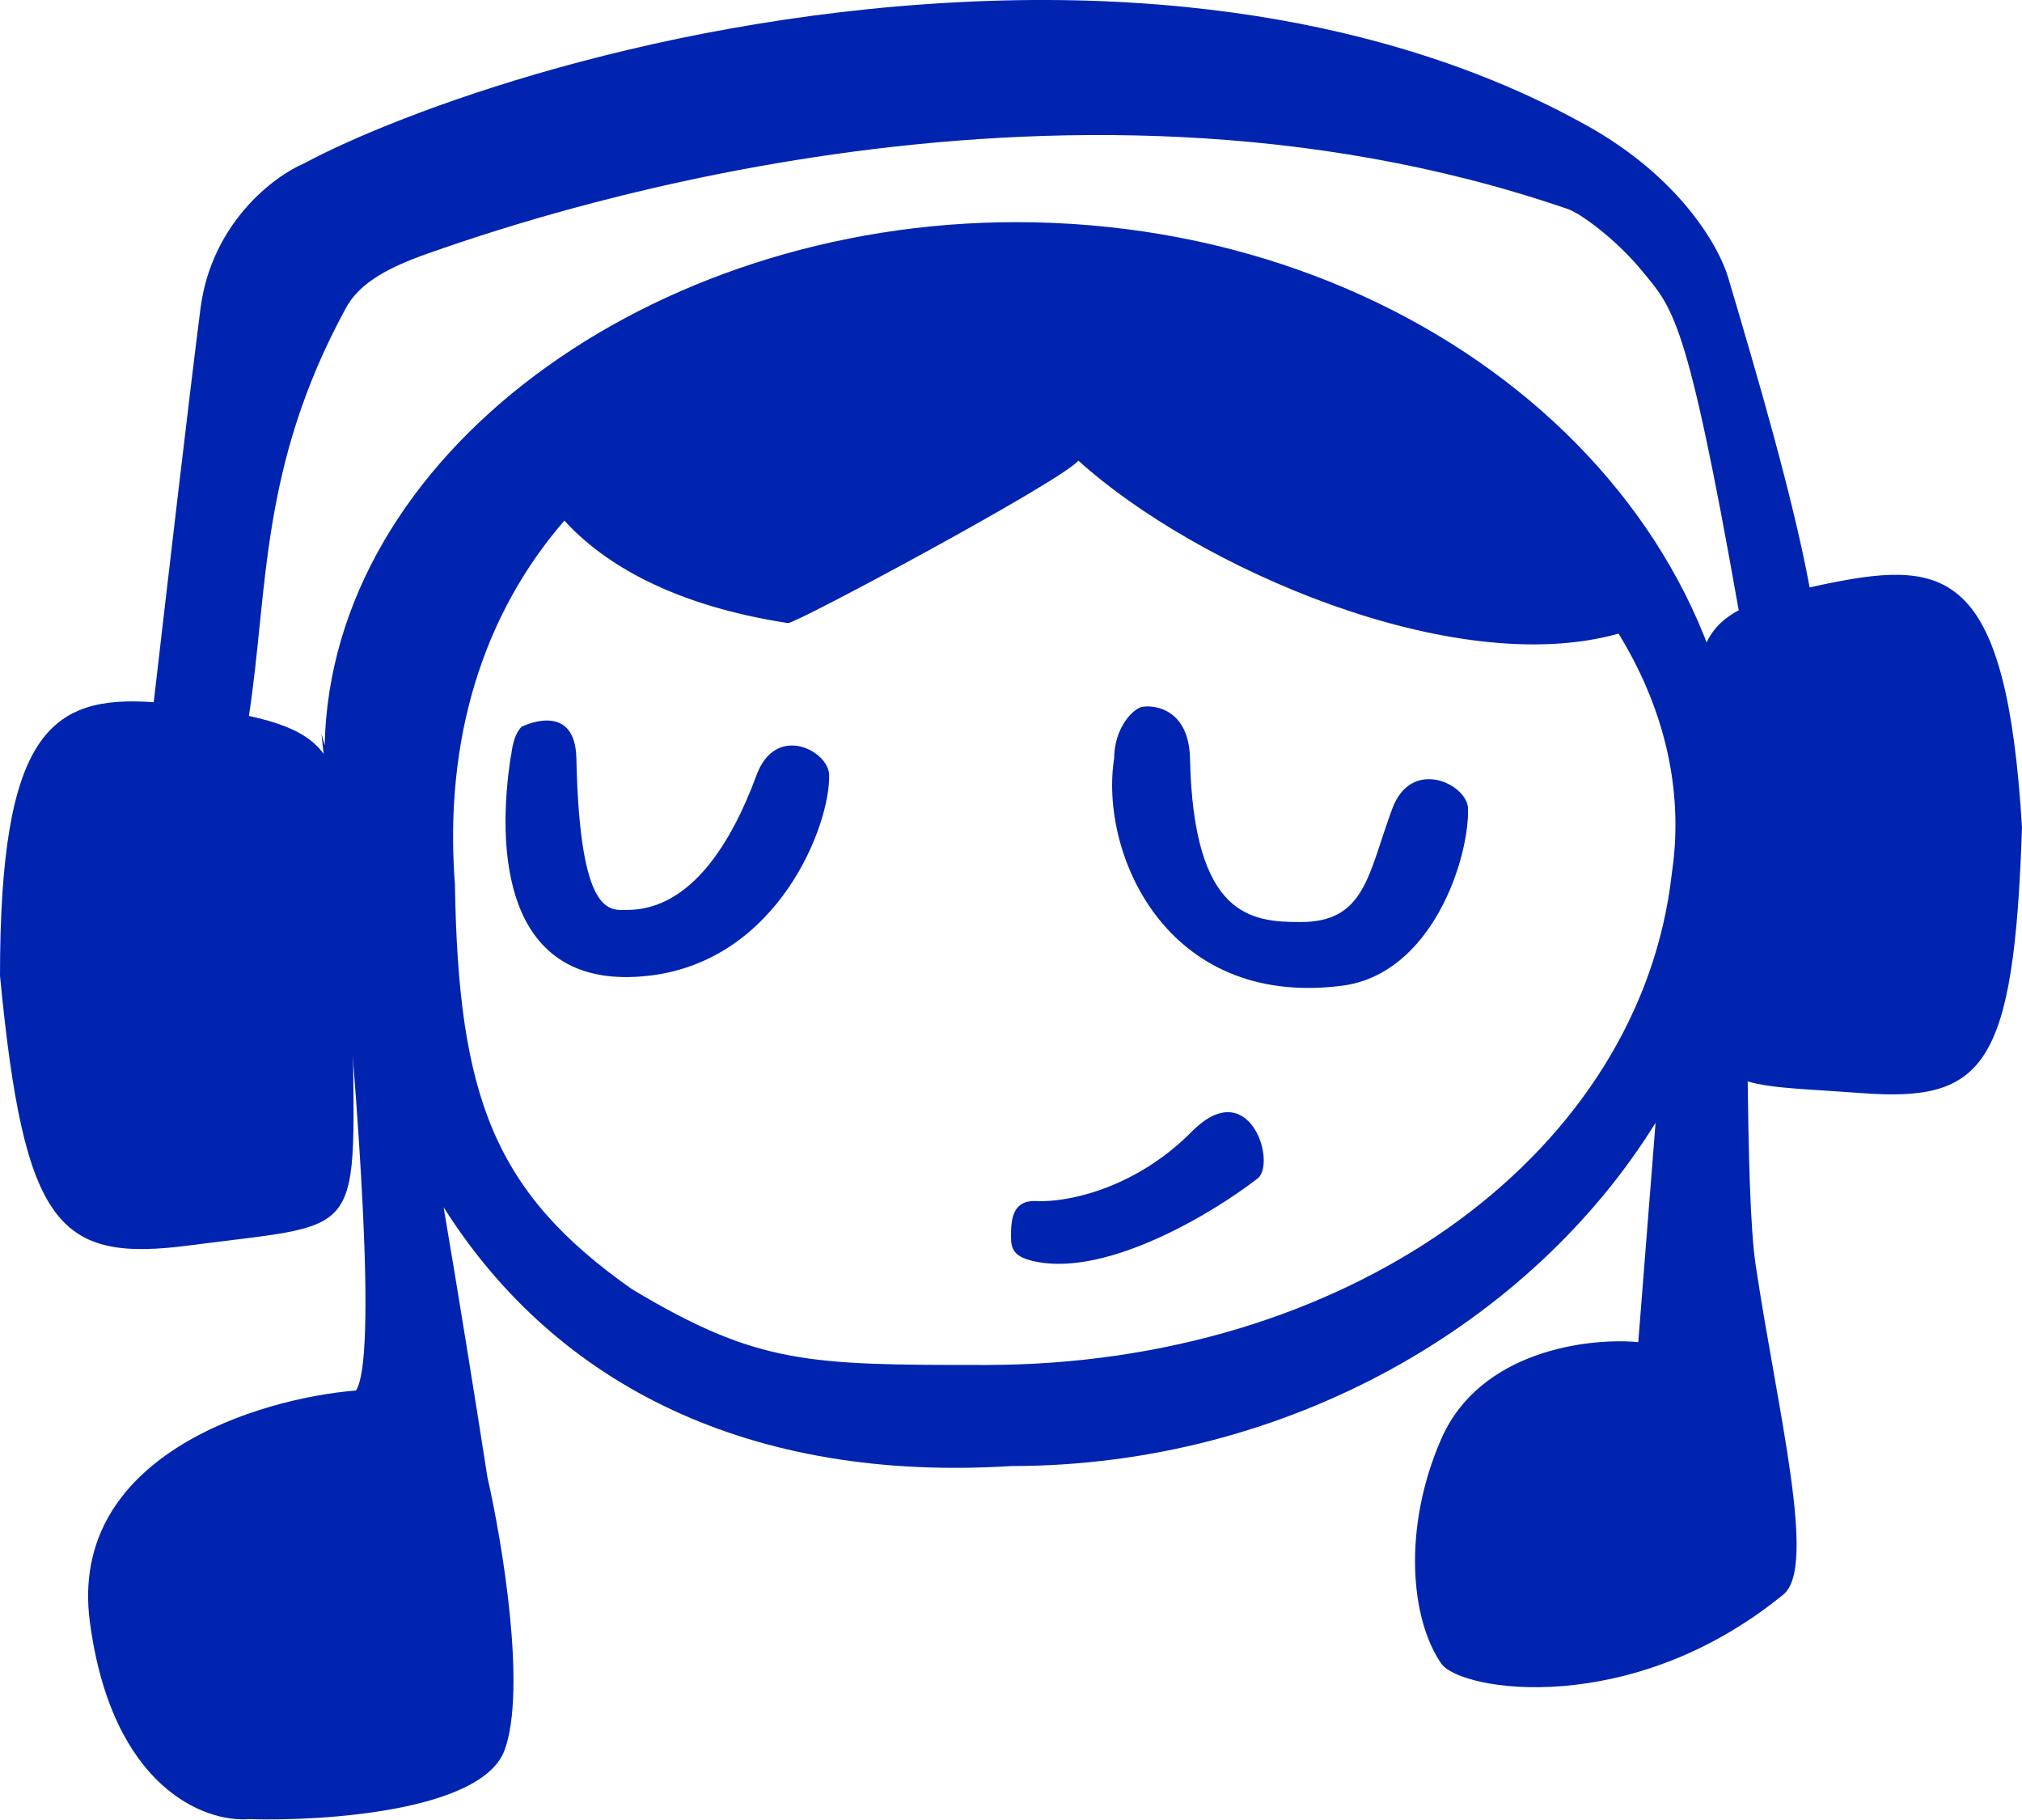
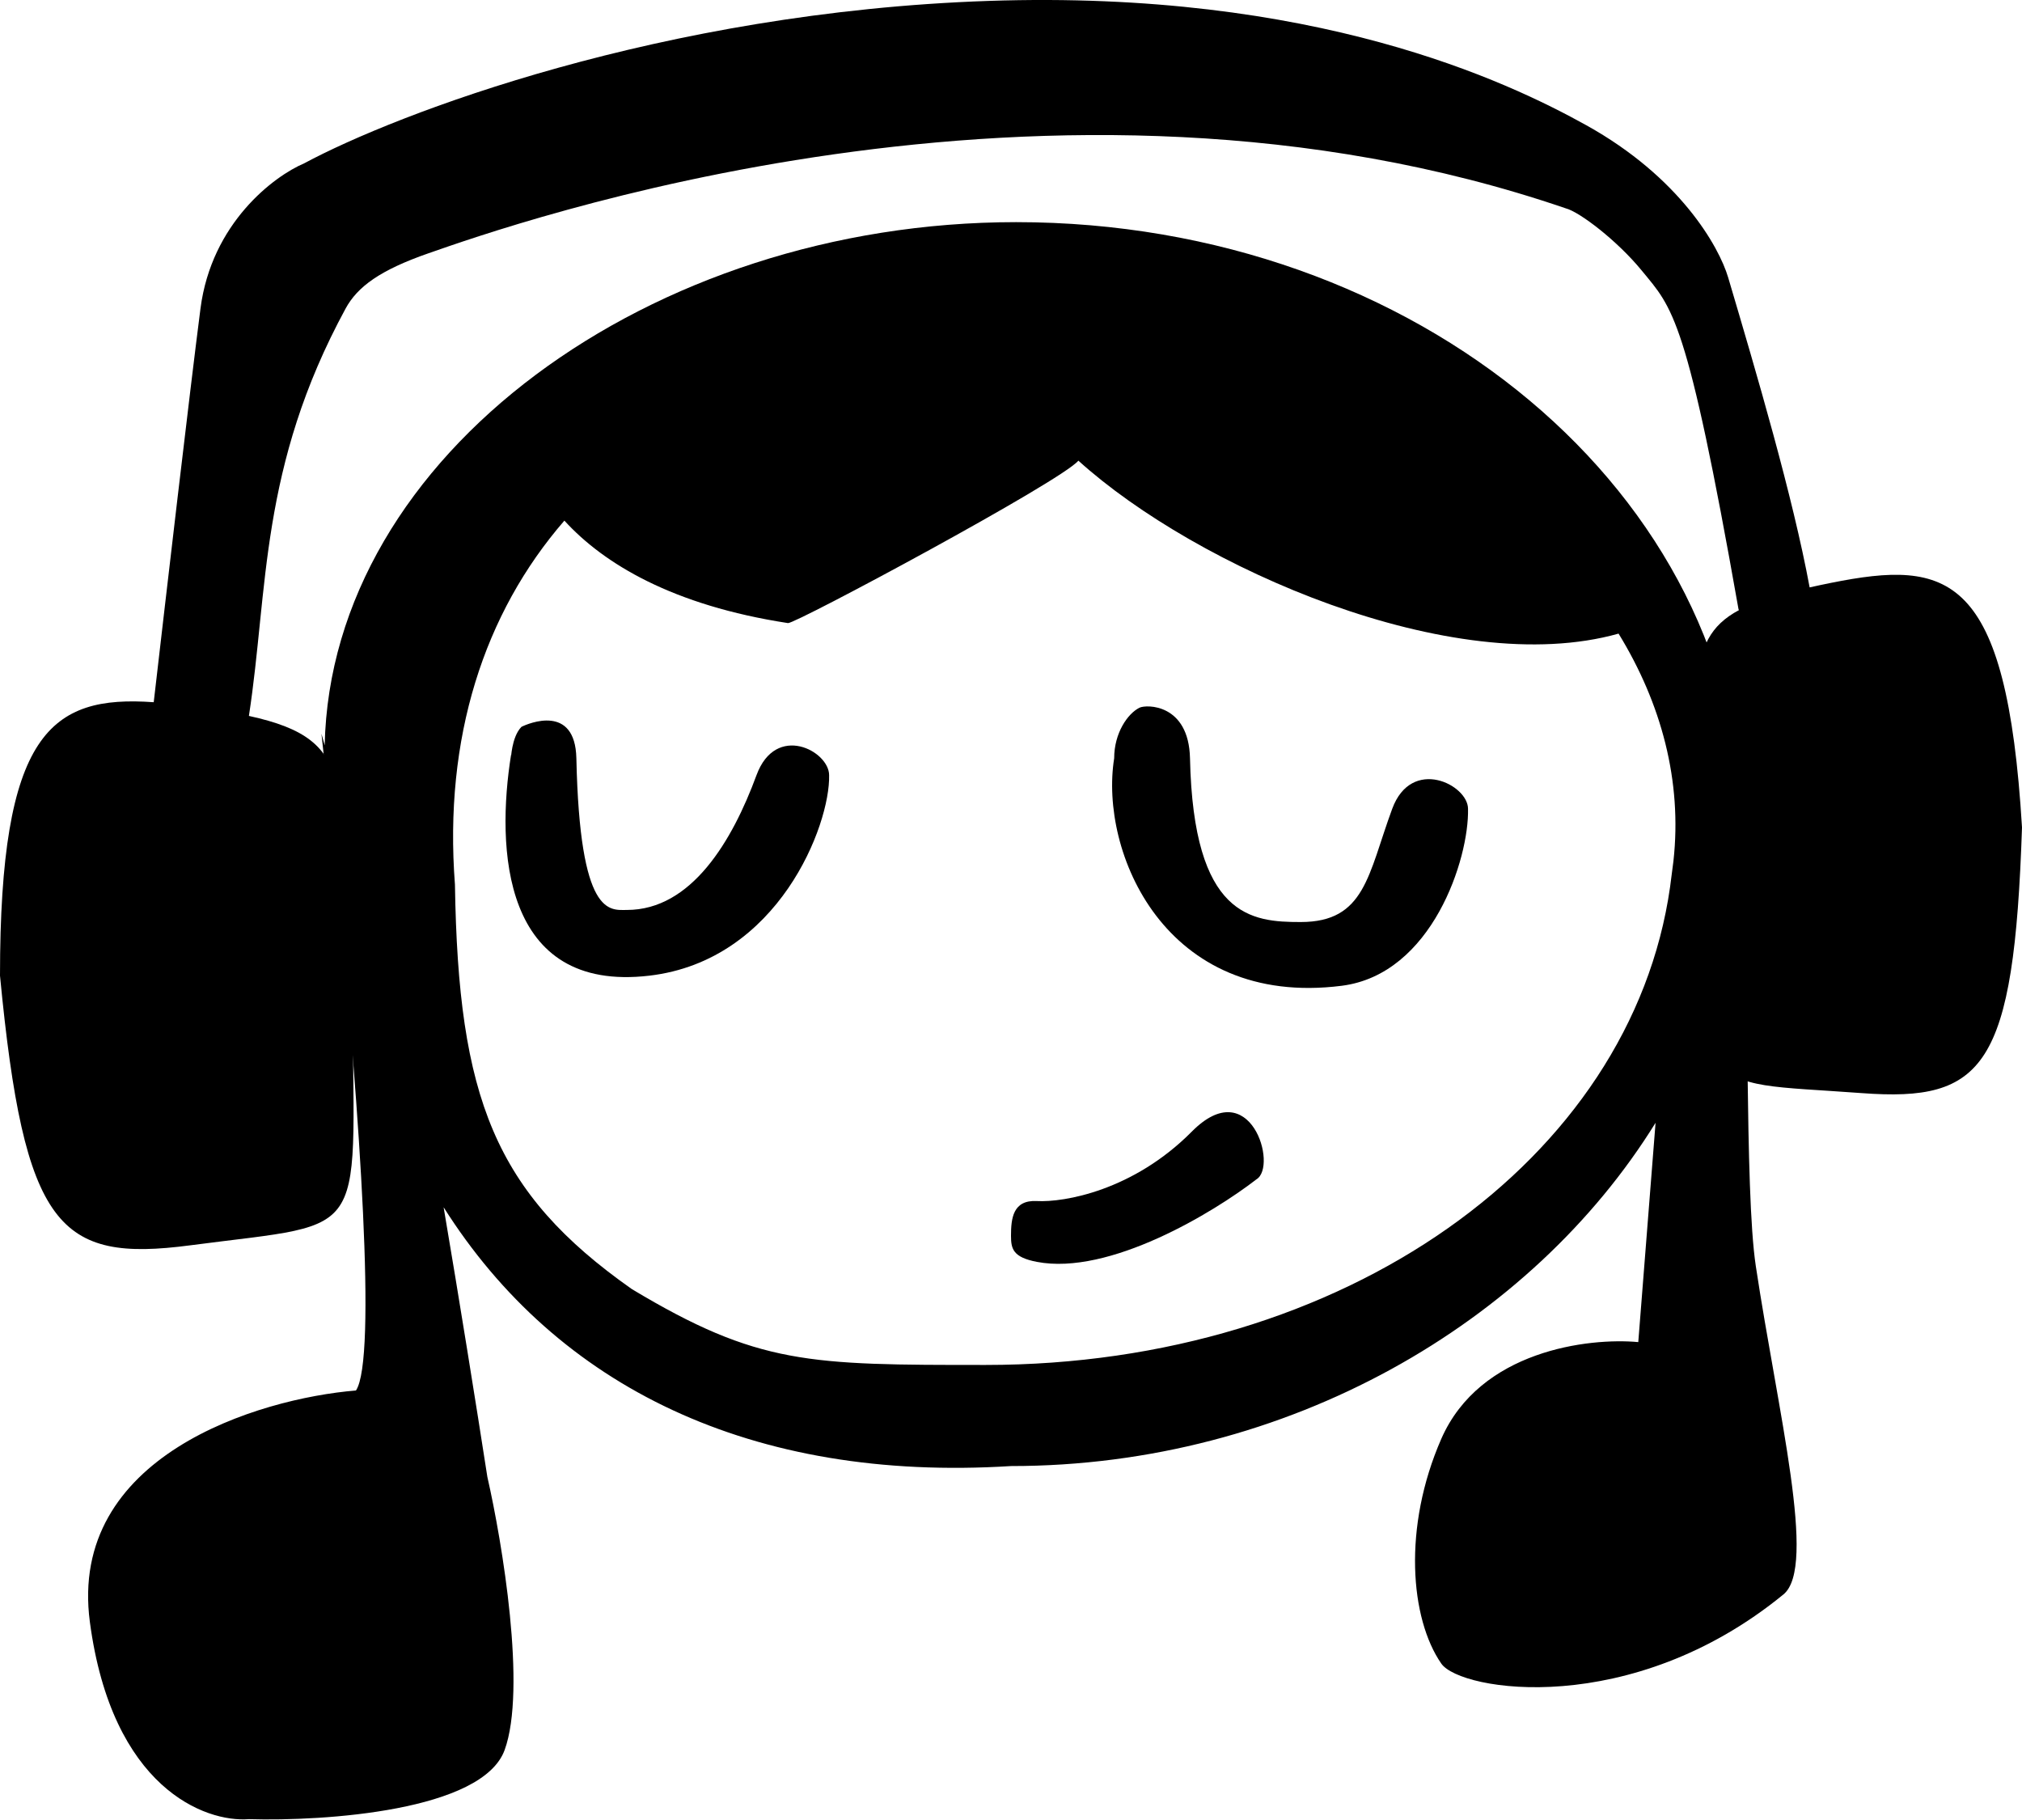
<svg xmlns="http://www.w3.org/2000/svg" width="40" height="36" viewBox="0 0 40 36" fill="none">
-   <path d="M12.846 19.299C9.925 19.642 9.815 16.77 10.111 14.924C10.111 15.058 10.111 14.582 10.316 14.377C10.453 14.308 11.378 13.918 11.402 14.999C11.47 18.145 12.06 17.999 12.402 17.999C13.679 17.999 14.487 16.633 14.965 15.334C15.348 14.294 16.402 14.855 16.402 15.334C16.425 16.314 15.402 18.999 12.846 19.299Z" fill="#0124B0" />
-   <path d="M26.541 19.499C23.041 19.942 21.745 16.845 22.041 14.999C22.041 14.499 22.307 14.116 22.541 13.999C22.678 13.931 23.517 13.918 23.541 14.999C23.609 18.145 24.76 18.238 25.731 18.238C27.008 18.238 27.062 17.298 27.541 15.999C27.924 14.96 29.041 15.521 29.041 15.999C29.064 16.979 28.333 19.273 26.541 19.499Z" fill="#0124B0" />
-   <path d="M23.578 22.382C22.419 23.551 21.051 23.786 20.511 23.757C20.037 23.732 20 24.101 20 24.445C20 24.703 20.039 24.869 20.511 24.96C21.942 25.235 24.004 23.986 24.856 23.327C25.282 23.07 24.737 21.213 23.578 22.382Z" fill="#0124B0" />
-   <path d="M20.102 4.394C28.032 4.394 34.461 9.782 34.461 16.428C34.461 16.485 34.459 16.541 34.458 16.598C34.617 19.04 34.506 23.534 34.734 25.043C35.171 27.942 35.949 30.991 35.281 31.538C32.272 34 28.893 33.455 28.512 32.906C27.897 32.017 27.746 30.212 28.512 28.461C29.278 26.711 31.428 26.456 32.409 26.547L32.751 22.209C30.305 26.16 25.488 28.999 20 28.999C14.873 29.32 11.023 27.435 8.776 23.88C9.089 25.725 9.424 27.813 9.641 29.213C9.937 30.512 10.42 33.412 9.983 34.615C9.545 35.819 6.427 36.028 4.923 35.983C4.057 36.051 2.215 35.367 1.778 32.085C1.34 28.803 5.105 27.664 7.042 27.504C7.46 26.877 7.105 21.952 6.711 17.884C6.646 17.411 6.598 16.926 6.565 16.428C6.481 15.983 6.434 15.543 6.423 15.109C6.4 14.902 6.38 14.702 6.359 14.513C6.379 14.586 6.401 14.662 6.423 14.742C6.545 9.002 12.869 4.394 20.102 4.394ZM21.333 9.112C20.992 9.521 15.737 12.34 15.589 12.325C13.309 11.975 11.942 11.151 11.165 10.298C9.573 12.133 8.777 14.594 9 17.499C9.065 21.711 9.784 23.59 12.5 25.499C15 26.999 16.001 26.999 19.5 26.999C26.593 26.999 32.267 22.944 33.038 17.546L33.105 17.029C33.279 15.448 32.866 13.914 32.019 12.533C28.748 13.455 23.664 11.221 21.333 9.112Z" fill="#0124B0" />
-   <path d="M19.555 0.018C26.009 -0.201 29.811 1.605 31.384 2.479C33.23 3.505 34.004 4.873 34.187 5.488C34.753 7.399 35.464 9.81 35.799 11.619C35.932 11.589 36.073 11.559 36.223 11.529C38.54 11.065 39.696 11.321 40 16.367C39.842 21.116 39.249 21.801 36.83 21.622C33.392 21.367 33.861 21.8 33.565 16.884C33.612 13.752 33.259 12.679 34.401 12.068L34.392 12.051C33.366 6.24 33.093 6.103 32.477 5.351C31.995 4.762 31.247 4.19 30.974 4.121C20.786 0.634 10.052 4.462 8.479 5.009C7.521 5.342 7.072 5.67 6.837 6.103C5.13 9.244 5.309 11.658 4.924 14.161C7.158 14.649 6.675 15.558 6.974 19.436C6.974 24.632 7.453 24.147 3.761 24.633C1.163 24.974 0.479 24.291 0 19.299C3.00503e-05 14.499 0.997 13.744 3.041 13.89C3.282 11.8 3.757 7.723 3.966 6.103C4.185 4.408 5.424 3.482 6.017 3.231C7.84 2.251 13.1 0.237 19.555 0.018Z" fill="#0124B0" />
+   <path d="M12.846 19.299C9.925 19.642 9.815 16.77 10.111 14.924C10.111 15.058 10.111 14.582 10.316 14.377C10.453 14.308 11.378 13.918 11.402 14.999C11.47 18.145 12.06 17.999 12.402 17.999C13.679 17.999 14.487 16.633 14.965 15.334C15.348 14.294 16.402 14.855 16.402 15.334C16.425 16.314 15.402 18.999 12.846 19.299Z" fill="currentColor" />
+   <path d="M26.541 19.499C23.041 19.942 21.745 16.845 22.041 14.999C22.041 14.499 22.307 14.116 22.541 13.999C22.678 13.931 23.517 13.918 23.541 14.999C23.609 18.145 24.76 18.238 25.731 18.238C27.008 18.238 27.062 17.298 27.541 15.999C27.924 14.96 29.041 15.521 29.041 15.999C29.064 16.979 28.333 19.273 26.541 19.499Z" fill="currentColor" />
+   <path d="M23.578 22.382C22.419 23.551 21.051 23.786 20.511 23.757C20.037 23.732 20 24.101 20 24.445C20 24.703 20.039 24.869 20.511 24.96C21.942 25.235 24.004 23.986 24.856 23.327C25.282 23.07 24.737 21.213 23.578 22.382Z" fill="currentColor" />
+   <path d="M20.102 4.394C28.032 4.394 34.461 9.782 34.461 16.428C34.461 16.485 34.459 16.541 34.458 16.598C34.617 19.04 34.506 23.534 34.734 25.043C35.171 27.942 35.949 30.991 35.281 31.538C32.272 34 28.893 33.455 28.512 32.906C27.897 32.017 27.746 30.212 28.512 28.461C29.278 26.711 31.428 26.456 32.409 26.547L32.751 22.209C30.305 26.16 25.488 28.999 20 28.999C14.873 29.32 11.023 27.435 8.776 23.88C9.089 25.725 9.424 27.813 9.641 29.213C9.937 30.512 10.42 33.412 9.983 34.615C9.545 35.819 6.427 36.028 4.923 35.983C4.057 36.051 2.215 35.367 1.778 32.085C1.34 28.803 5.105 27.664 7.042 27.504C7.46 26.877 7.105 21.952 6.711 17.884C6.646 17.411 6.598 16.926 6.565 16.428C6.481 15.983 6.434 15.543 6.423 15.109C6.4 14.902 6.38 14.702 6.359 14.513C6.379 14.586 6.401 14.662 6.423 14.742C6.545 9.002 12.869 4.394 20.102 4.394ZM21.333 9.112C20.992 9.521 15.737 12.34 15.589 12.325C13.309 11.975 11.942 11.151 11.165 10.298C9.573 12.133 8.777 14.594 9 17.499C9.065 21.711 9.784 23.59 12.5 25.499C15 26.999 16.001 26.999 19.5 26.999C26.593 26.999 32.267 22.944 33.038 17.546L33.105 17.029C33.279 15.448 32.866 13.914 32.019 12.533C28.748 13.455 23.664 11.221 21.333 9.112Z" fill="currentColor" />
+   <path d="M19.555 0.018C26.009 -0.201 29.811 1.605 31.384 2.479C33.23 3.505 34.004 4.873 34.187 5.488C34.753 7.399 35.464 9.81 35.799 11.619C35.932 11.589 36.073 11.559 36.223 11.529C38.54 11.065 39.696 11.321 40 16.367C39.842 21.116 39.249 21.801 36.83 21.622C33.392 21.367 33.861 21.8 33.565 16.884C33.612 13.752 33.259 12.679 34.401 12.068L34.392 12.051C33.366 6.24 33.093 6.103 32.477 5.351C31.995 4.762 31.247 4.19 30.974 4.121C20.786 0.634 10.052 4.462 8.479 5.009C7.521 5.342 7.072 5.67 6.837 6.103C5.13 9.244 5.309 11.658 4.924 14.161C7.158 14.649 6.675 15.558 6.974 19.436C6.974 24.632 7.453 24.147 3.761 24.633C1.163 24.974 0.479 24.291 0 19.299C3.00503e-05 14.499 0.997 13.744 3.041 13.89C3.282 11.8 3.757 7.723 3.966 6.103C4.185 4.408 5.424 3.482 6.017 3.231C7.84 2.251 13.1 0.237 19.555 0.018Z" fill="currentColor" />
</svg>
